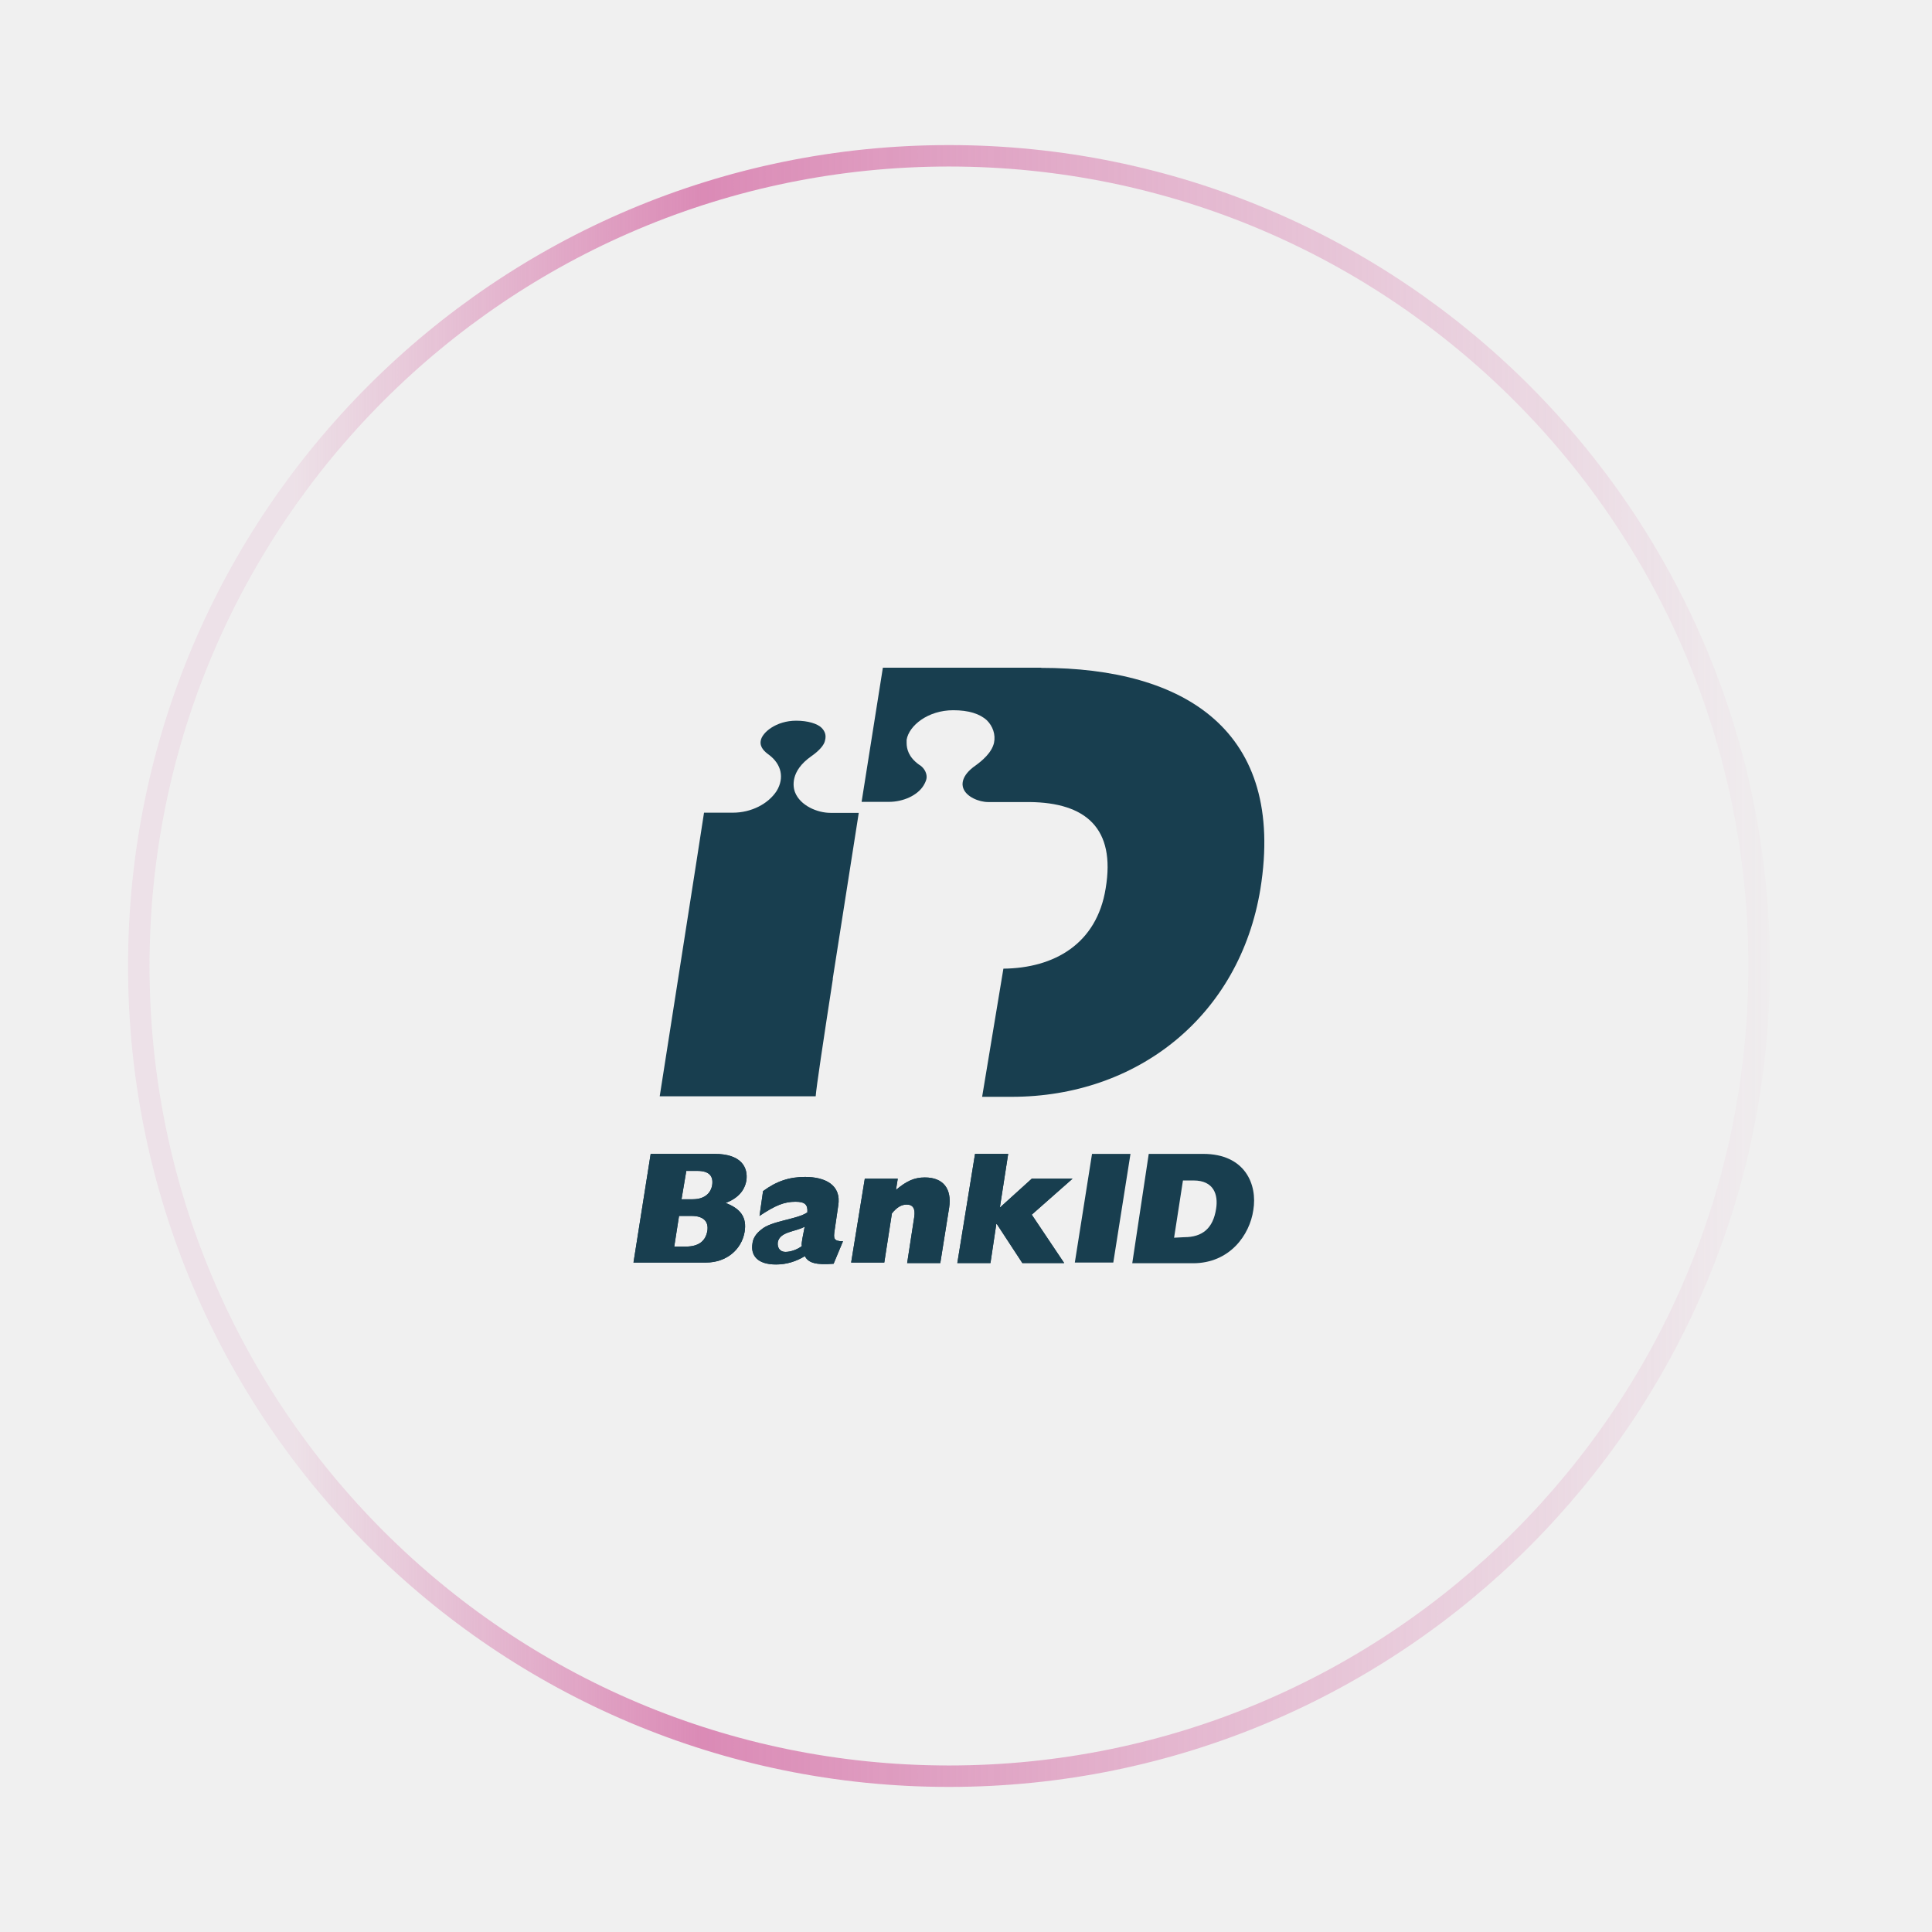
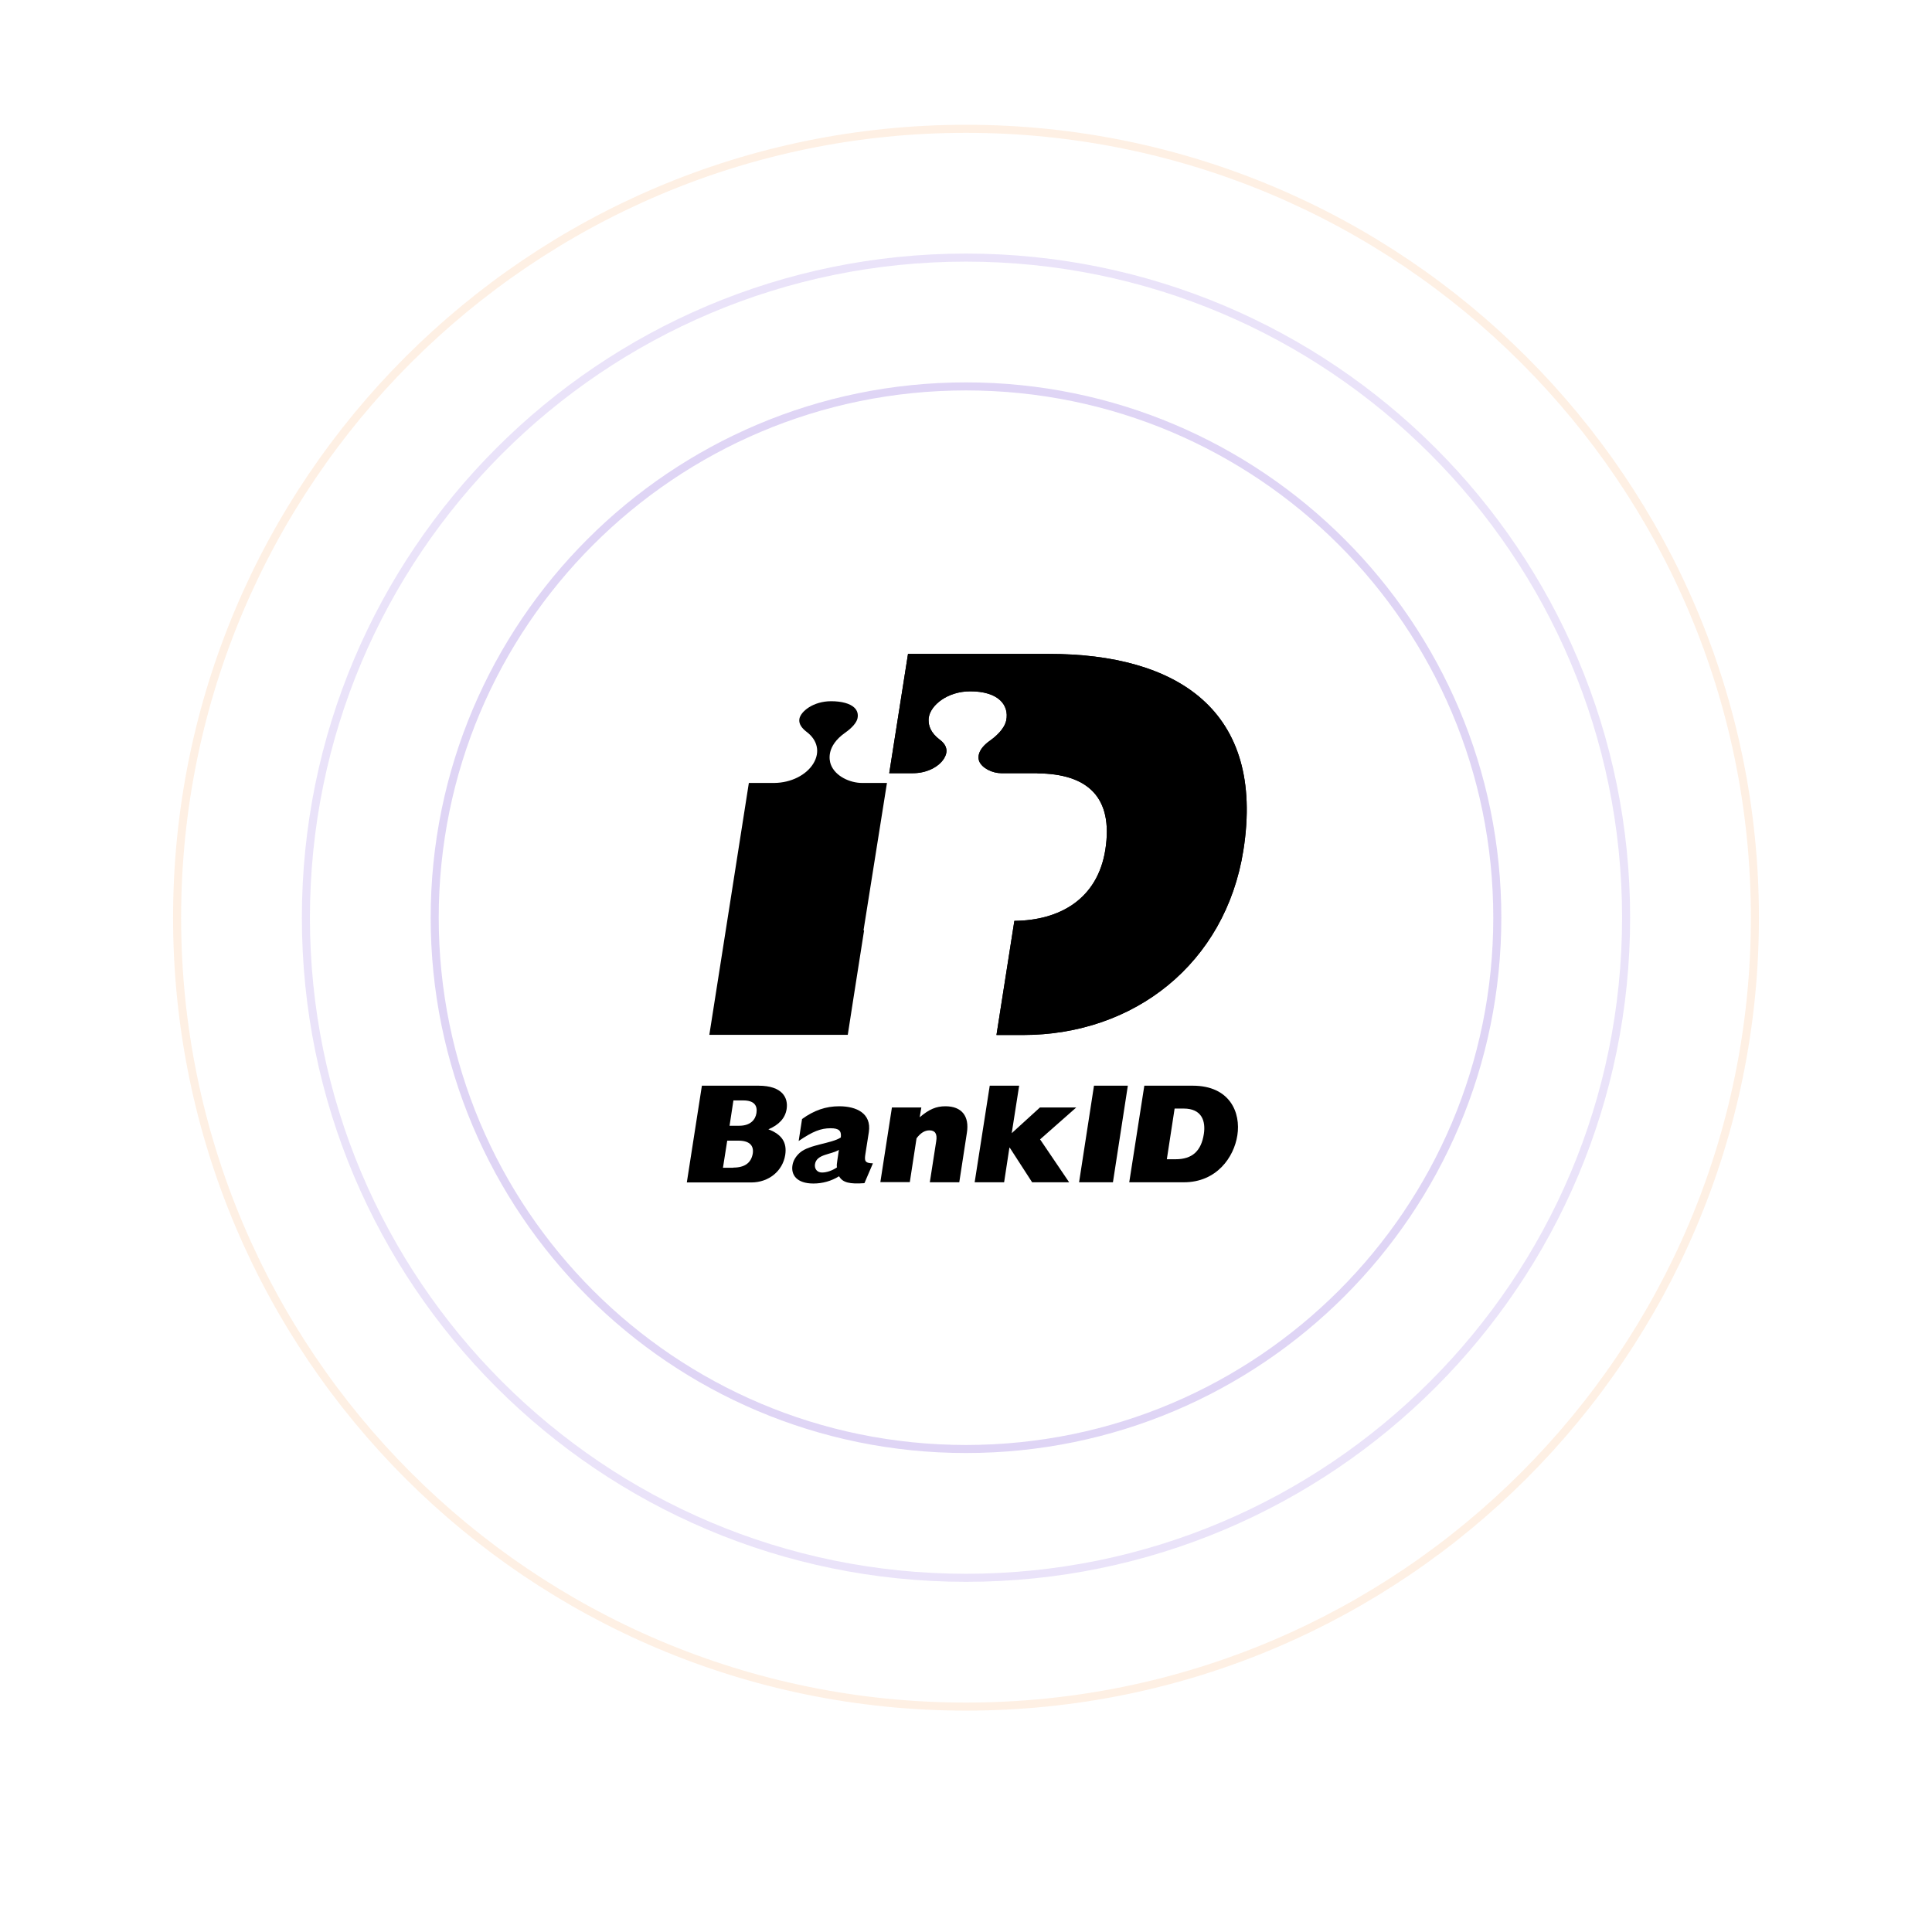
- <svg xmlns="http://www.w3.org/2000/svg" id="Layer_1" viewBox="0 0 109 109">
+ <svg xmlns="http://www.w3.org/2000/svg" width="480" height="480" viewBox="0 0 480 480" fill="none">
+   <g clip-path="url(#clip0_585_2125)">
+     <path d="M480 0H0V480H480V0Z" fill="white" />
+     <path d="M214.539 231.157L220.361 194.521H214.145C211.24 194.521 207.493 192.893 206.401 189.9C206.041 188.884 205.21 185.4 210.006 182.014C211.721 180.823 212.824 179.501 213.042 178.486C213.272 177.437 212.999 176.508 212.256 175.809C211.196 174.794 209.132 174.215 206.488 174.215C202.043 174.215 198.908 176.771 198.602 178.628C198.383 179.993 199.443 181.085 200.361 181.795C203.135 183.86 203.801 186.853 202.086 189.682C200.317 192.587 196.494 194.477 192.398 194.521H186.051C185.527 198.092 176.887 252.784 176.231 257.099H210.628C210.934 255.155 212.518 244.81 214.681 231.157H214.539Z" fill="black" />
+     <path d="M260.612 162.461H225.593L220.929 192.096H226.871C230.137 192.096 233.217 190.599 234.539 188.447C234.976 187.737 235.151 187.126 235.151 186.547C235.151 185.313 234.32 184.395 233.479 183.772C231.185 182.057 230.705 180.255 230.705 178.977C230.705 178.715 230.705 178.486 230.749 178.267C231.229 175.143 235.456 171.757 241.049 171.757C244.402 171.757 246.958 172.543 248.499 173.996C249.864 175.274 250.388 177.077 249.995 178.977C249.514 181.216 247.264 183.073 245.986 183.991C242.6 186.372 243.037 188.447 243.255 189.059C243.965 190.905 246.653 192.096 248.717 192.096H257.739V192.139C270.072 192.227 276.68 197.907 274.616 211.124C272.671 223.412 263.245 228.688 252.016 228.786L247.57 257.143H254.135C281.836 257.143 304.468 239.349 308.914 211.255C314.419 176.377 292.311 162.461 260.612 162.461Z" fill="black" />
+     <path d="M260.612 162.461H225.593L220.929 192.096H226.871C230.137 192.096 233.217 190.599 234.539 188.447C234.976 187.737 235.151 187.126 235.151 186.547C235.151 185.313 234.32 184.395 233.479 183.772C231.185 182.057 230.705 180.255 230.705 178.977C230.705 178.715 230.705 178.486 230.749 178.267C231.229 175.143 235.456 171.757 241.049 171.757C244.402 171.757 246.958 172.543 248.499 173.996C249.864 175.274 250.388 177.077 249.995 178.977C249.514 181.216 247.264 183.073 245.986 183.991C242.6 186.372 243.037 188.447 243.255 189.059C243.965 190.905 246.653 192.096 248.717 192.096H257.739V192.139C270.072 192.227 276.68 197.907 274.616 211.124C272.671 223.412 263.245 228.688 252.016 228.786L247.57 257.143H254.135C281.836 257.143 304.468 239.349 308.914 211.255C314.419 176.377 292.311 162.461 260.612 162.461Z" fill="black" />
+     <path d="M174.385 269.737H188.432C194.418 269.737 195.871 272.774 195.434 275.548C195.085 277.798 193.533 279.47 190.901 280.573C194.243 281.851 195.565 283.828 195.085 286.952C194.462 290.873 191.076 293.779 186.619 293.779H170.639L174.385 269.737ZM183.67 279.688C186.401 279.688 187.679 278.235 187.941 276.52C188.214 274.663 187.373 273.396 184.642 273.396H182.217L181.256 279.688H183.67ZM182.173 290.087C184.992 290.087 186.619 288.94 187.023 286.602C187.329 284.582 186.182 283.391 183.451 283.391H180.677L179.617 290.13H182.173V290.087Z" fill="black" />
+     <path d="M214.768 293.953C211.109 294.215 209.35 293.822 208.465 292.238C206.532 293.429 204.369 294.041 202.086 294.041C197.947 294.041 196.494 291.889 196.887 289.508C197.062 288.361 197.717 287.257 198.777 286.34C201.071 284.352 206.707 284.09 208.902 282.593C209.088 280.922 208.422 280.31 206.357 280.31C203.932 280.31 201.901 281.097 198.427 283.478L199.268 278.017C202.261 275.854 205.167 274.849 208.509 274.849C212.78 274.849 216.57 276.607 215.86 281.272L215.03 286.558C214.724 288.404 214.812 288.983 216.876 289.027L214.768 293.953ZM208.422 285.674C206.488 286.908 202.873 286.69 202.48 289.246C202.305 290.436 203.048 291.31 204.238 291.31C205.385 291.31 206.794 290.829 207.941 290.032C207.854 289.595 207.898 289.158 208.029 288.317L208.422 285.674Z" fill="black" />
+     <path d="M221.595 275.155H228.902L228.498 277.58C230.836 275.592 232.594 274.849 234.888 274.849C238.984 274.849 240.874 277.35 240.219 281.446L238.329 293.735H231.011L232.594 283.565C232.911 281.719 232.332 280.835 230.923 280.835C229.776 280.835 228.728 281.446 227.712 282.812L226.041 293.691H218.722L221.595 275.155Z" fill="black" />
+     <path d="M245.898 269.737H253.206L251.36 281.534L258.362 275.155H267.384L258.405 283.074L265.626 293.735H256.428L250.879 285.15H250.781L249.47 293.735H242.152L245.898 269.737Z" fill="black" />
+     <path d="M271.797 269.737H280.208L276.505 293.735H268.094L271.797 269.737Z" fill="black" />
+     <path d="M284.304 269.737H296.32C305.615 269.737 308.302 276.477 307.417 282.069C306.576 287.531 302.262 293.735 294.124 293.735H280.558L284.304 269.737ZM292.092 288.011C296.189 288.011 298.439 285.991 299.094 281.72C299.575 278.541 298.613 275.417 294.08 275.417H291.83L289.897 288.011H292.092Z" fill="black" />
+     <path d="M240 424C348.248 424 436 336.248 436 228C436 119.752 348.248 32 240 32C131.752 32 44 119.752 44 228C44 336.248 131.752 424 240 424Z" stroke="#FBB87A" stroke-opacity="0.2" stroke-width="2" stroke-linecap="round" />
+     <path d="M240 392C330.575 392 404 318.575 404 228C404 137.425 330.575 64 240 64C149.425 64 76 137.425 76 228C76 318.575 149.425 392 240 392Z" stroke="#7B4FD4" stroke-opacity="0.16" stroke-width="2" stroke-linecap="round" />
+     <path d="M240 360C312.902 360 372 300.902 372 228C372 155.098 312.902 96 240 96C167.098 96 108 155.098 108 228C108 300.902 167.098 360 240 360Z" stroke="#7B4FD4" stroke-opacity="0.24" stroke-width="2" stroke-linecap="round" />
+   </g>
  <defs>
-     <linearGradient id="Namnlös_övertoning_3" x1="7.22" y1="54.5" x2="99.86" y2="54.5" gradientUnits="userSpaceOnUse">
-       <stop offset=".1" stop-color="#d15b9b" stop-opacity=".1" />
-       <stop offset=".35" stop-color="#d15b9b" stop-opacity=".68" />
-       <stop offset="1" stop-color="#d15b9b" stop-opacity=".02" />
-     </linearGradient>
+     <clipPath id="clip0_585_2125">
+       <rect width="480" height="480" fill="white" />
+     </clipPath>
  </defs>
-   <g id="Page-1">
-     <g id="logo-bankid">
-       <g id="logo1-default">
-         <path id="Shape" d="M46.98,55.23l1.47-9.37h-1.6c-.73,0-1.7-.4-2-1.17-.1-.27-.3-1.17.93-2.03.43-.3.73-.63.77-.9.07-.27,0-.5-.2-.7-.23-.23-.77-.4-1.43-.4-1.13,0-1.93.67-2,1.13-.07.37.23.63.47.8.7.53.87,1.3.43,2.03-.47.73-1.43,1.23-2.47,1.23h-1.63c-.13.9-2.33,14.9-2.5,16h8.8c.03-.47.43-3.13.97-6.63Z" fill="#183e4f" />
-         <path d="M58.74,37.67h-8.93l-1.2,7.57h1.53c.83,0,1.63-.37,1.97-.93.1-.17.17-.33.17-.47,0-.3-.2-.57-.43-.7-.6-.43-.7-.9-.7-1.23v-.17c.13-.8,1.2-1.67,2.63-1.67.87,0,1.5.2,1.9.57.33.33.5.8.4,1.27-.13.57-.7,1.03-1.03,1.27-.87.6-.77,1.13-.7,1.3.17.47.87.77,1.4.77h2.33c3.17.03,4.87,1.47,4.3,4.87-.5,3.13-2.9,4.5-5.77,4.53l-1.2,7.23h1.67c7.1,0,12.86-4.57,14.03-11.73,1.43-8.9-4.23-12.47-12.37-12.47Z" fill="#183e4f" />
-         <g id="Group">
-           <path d="M36.71,65.1h3.6c1.53,0,1.9.77,1.8,1.5-.1.57-.47,1-1.17,1.27.87.33,1.2.83,1.07,1.63-.17,1-1.03,1.73-2.17,1.73h-4.1l.97-6.13ZM39.08,67.66c.7,0,1.03-.37,1.1-.8.07-.47-.13-.8-.83-.8h-.63l-.27,1.6h.63ZM38.68,70.33c.73,0,1.13-.3,1.23-.9.07-.5-.2-.83-.9-.83h-.7l-.27,1.73h.63Z" fill="#183e4f" />
-           <path d="M47.01,71.3c-.93.07-1.4-.03-1.6-.43-.5.3-1.03.47-1.63.47-1.07,0-1.43-.53-1.33-1.17.03-.3.2-.57.5-.8.57-.5,2.03-.57,2.6-.97.03-.43-.13-.6-.67-.6-.63,0-1.13.2-2.03.8l.2-1.4c.77-.57,1.5-.8,2.37-.8,1.1,0,2.07.43,1.87,1.63l-.2,1.37c-.07.47-.07.63.47.63l-.53,1.27ZM45.41,69.2c-.5.3-1.43.27-1.53.9-.03.3.13.53.43.53s.67-.13.93-.33c-.03-.1,0-.23.03-.43l.13-.67Z" fill="#183e4f" />
-           <path d="M48.78,66.5h1.87l-.1.63c.6-.5,1.03-.7,1.63-.7,1.03,0,1.53.63,1.37,1.7l-.5,3.13h-1.87l.4-2.6c.07-.47-.07-.7-.43-.7-.3,0-.57.17-.83.5l-.43,2.77h-1.87l.77-4.73Z" fill="#183e4f" />
-           <polygon points="55.01 65.1 56.88 65.1 56.41 68.13 58.21 66.5 60.51 66.5 58.21 68.53 60.04 71.26 57.68 71.26 56.24 69.06 56.21 69.06 55.88 71.26 54.01 71.26 55.01 65.1" fill="#183e4f" />
-           <path d="M36.71,65.1h3.6c1.53,0,1.9.77,1.8,1.5-.1.57-.47,1-1.17,1.27.87.33,1.2.83,1.07,1.63-.17,1-1.03,1.73-2.17,1.73h-4.1l.97-6.13ZM39.08,67.66c.7,0,1.03-.37,1.1-.8.07-.47-.13-.8-.83-.8h-.63l-.27,1.6h.63ZM38.68,70.33c.73,0,1.13-.3,1.23-.9.07-.5-.2-.83-.9-.83h-.7l-.27,1.73h.63Z" fill="#183e4f" />
-           <path d="M47.01,71.3c-.93.07-1.4-.03-1.6-.43-.5.3-1.03.47-1.63.47-1.07,0-1.43-.53-1.33-1.17.03-.3.2-.57.5-.8.57-.5,2.03-.57,2.6-.97.03-.43-.13-.6-.67-.6-.63,0-1.13.2-2.03.8l.2-1.4c.77-.57,1.5-.8,2.37-.8,1.1,0,2.07.43,1.87,1.63l-.2,1.37c-.07.47-.07.63.47.63l-.53,1.27ZM45.41,69.2c-.5.3-1.43.27-1.53.9-.03.3.13.53.43.53s.67-.13.93-.33c-.03-.1,0-.23.03-.43l.13-.67Z" fill="#183e4f" />
-           <path d="M48.78,66.5h1.87l-.1.63c.6-.5,1.03-.7,1.63-.7,1.03,0,1.53.63,1.37,1.7l-.5,3.13h-1.87l.4-2.6c.07-.47-.07-.7-.43-.7-.3,0-.57.17-.83.5l-.43,2.77h-1.87l.77-4.73Z" fill="#183e4f" />
-           <polygon points="55.01 65.1 56.88 65.1 56.41 68.13 58.21 66.5 60.51 66.5 58.21 68.53 60.04 71.26 57.68 71.26 56.24 69.06 56.21 69.06 55.88 71.26 54.01 71.26 55.01 65.1" fill="#183e4f" />
-         </g>
-         <polygon points="61.61 65.1 63.78 65.1 62.81 71.23 60.64 71.23 61.61 65.1" fill="#183e4f" />
-         <path d="M64.81,65.1h3.07c2.37,0,3.07,1.73,2.83,3.17-.2,1.4-1.33,3-3.4,3h-3.43l.93-6.17ZM66.81,69.8c1.03,0,1.63-.5,1.8-1.6.13-.8-.13-1.6-1.27-1.6h-.6l-.5,3.23.57-.03Z" fill="#183e4f" />
-       </g>
-     </g>
-   </g>
-   <circle cx="53.54" cy="54.5" r="45.71" fill="none" stroke="url(#Namnlös_övertoning_3)" stroke-linecap="round" stroke-linejoin="round" stroke-width="1.21" />
</svg>
